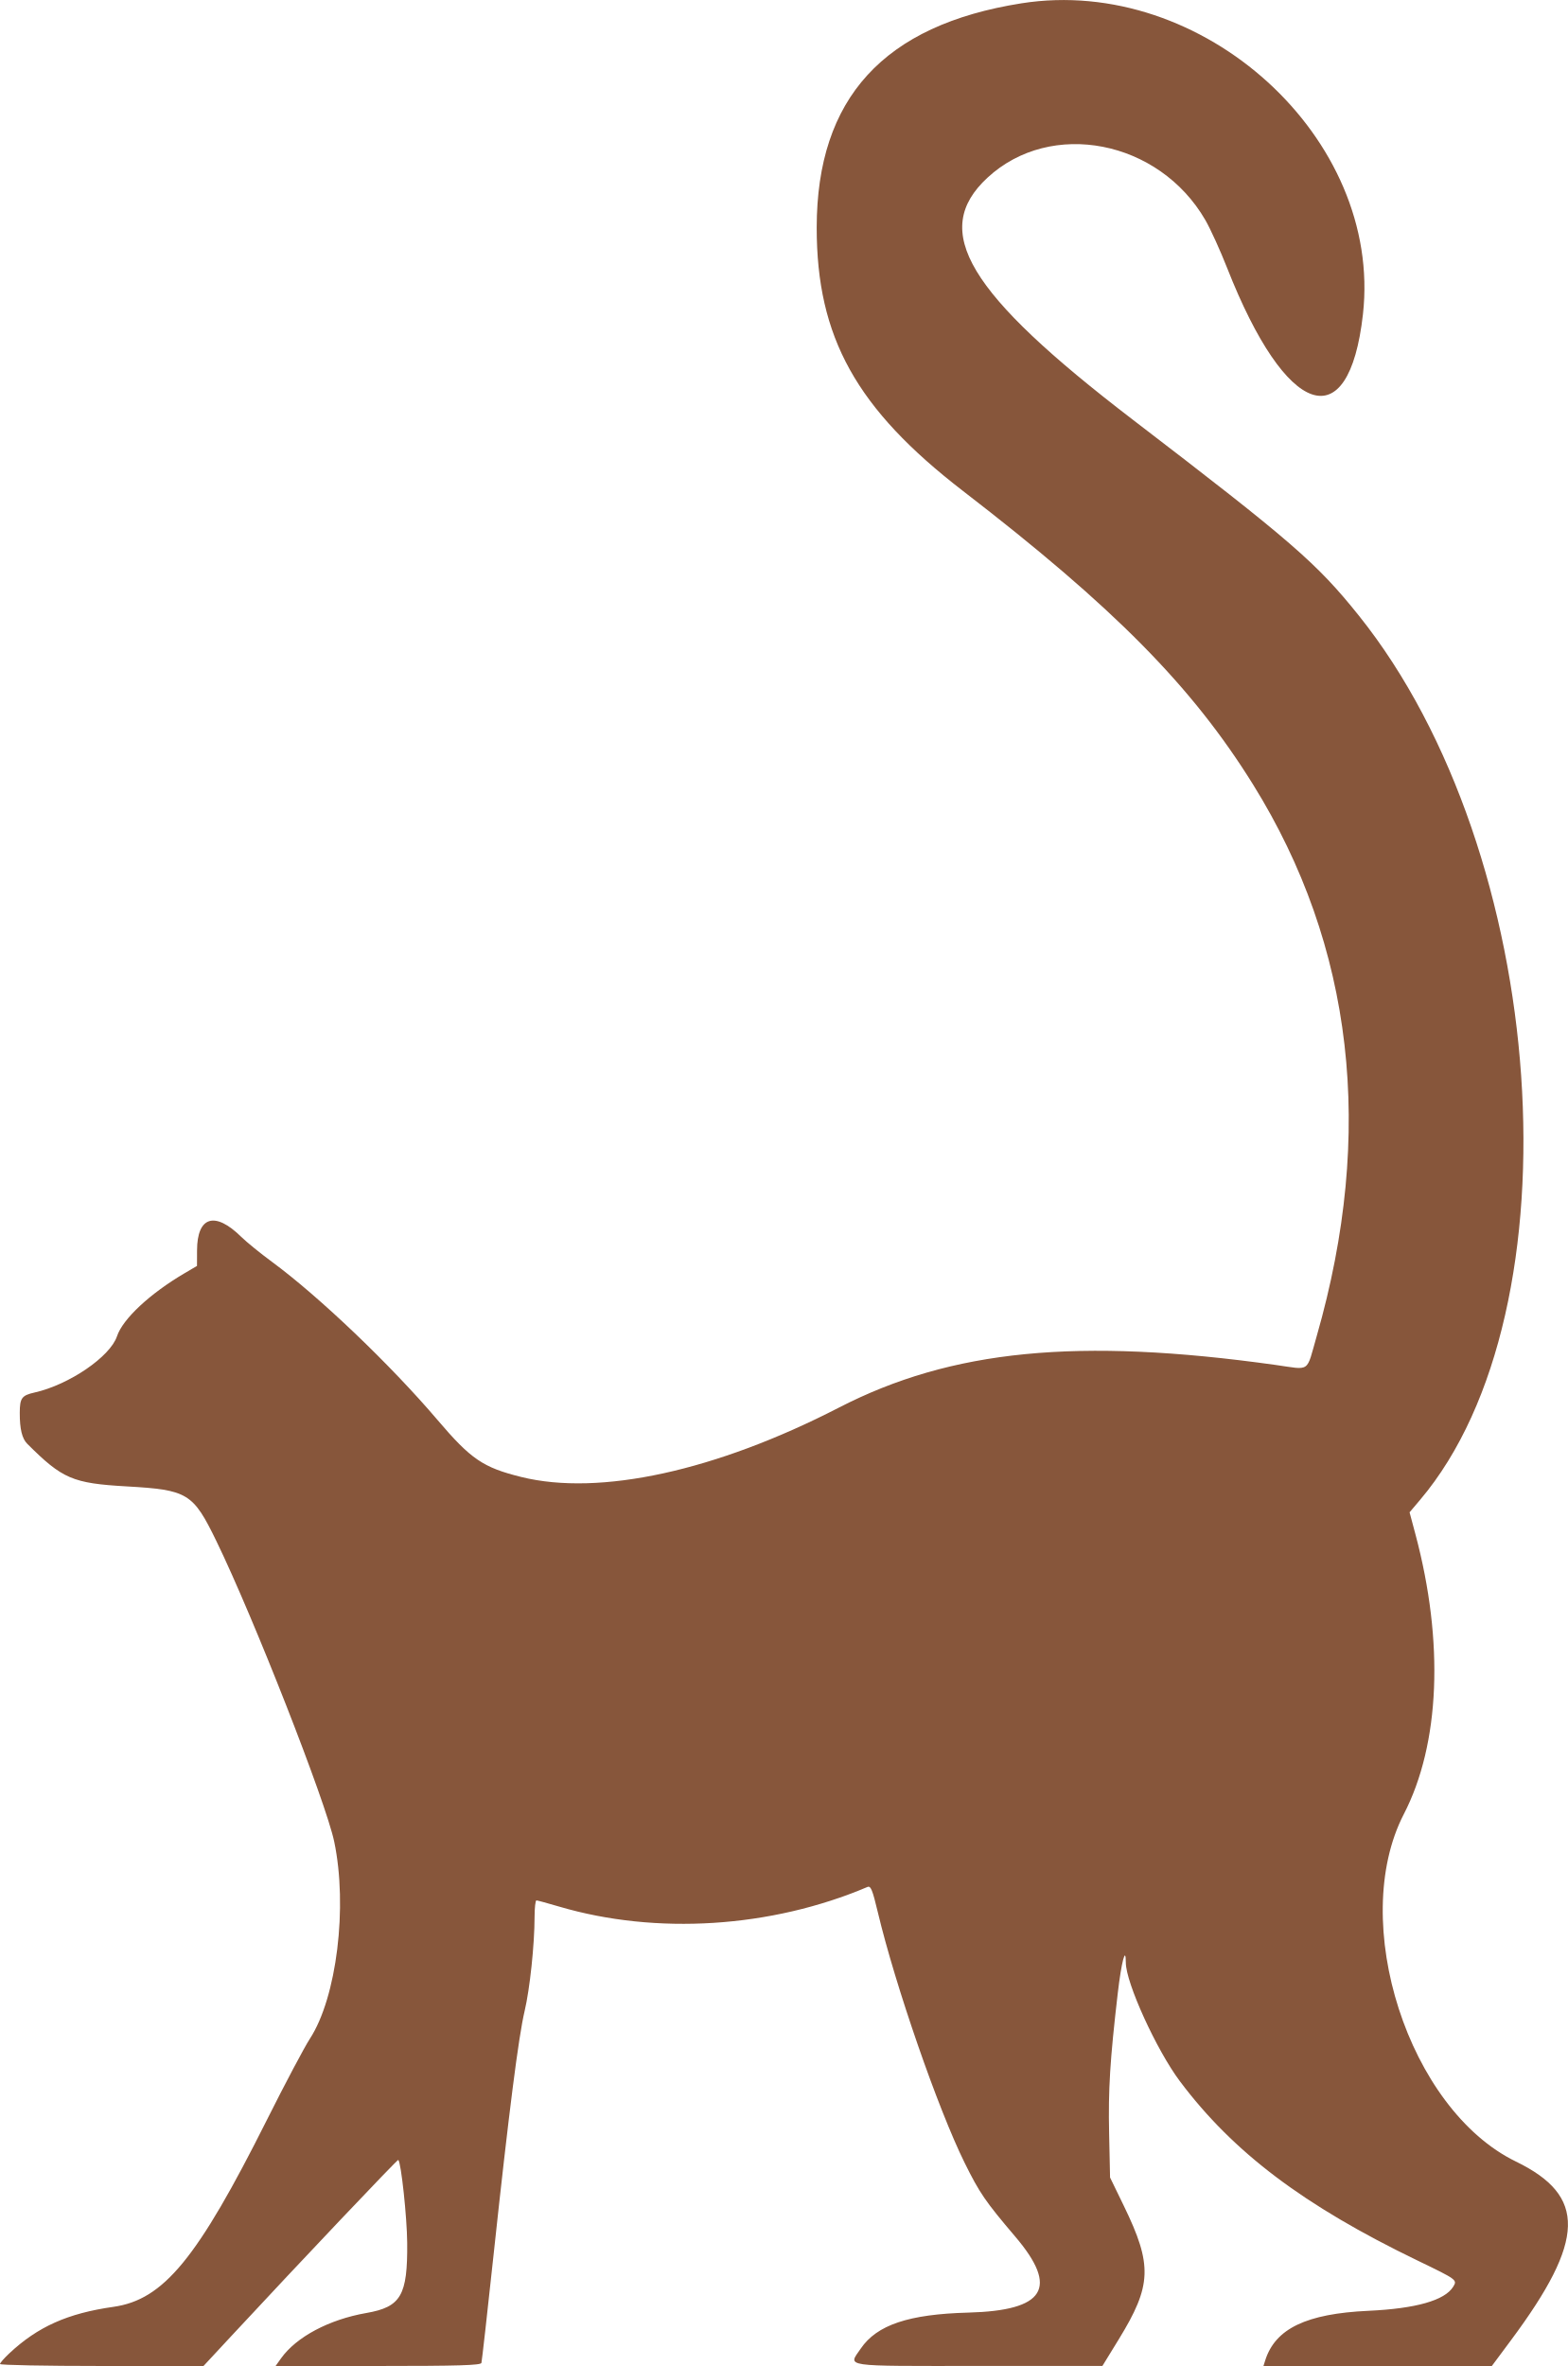
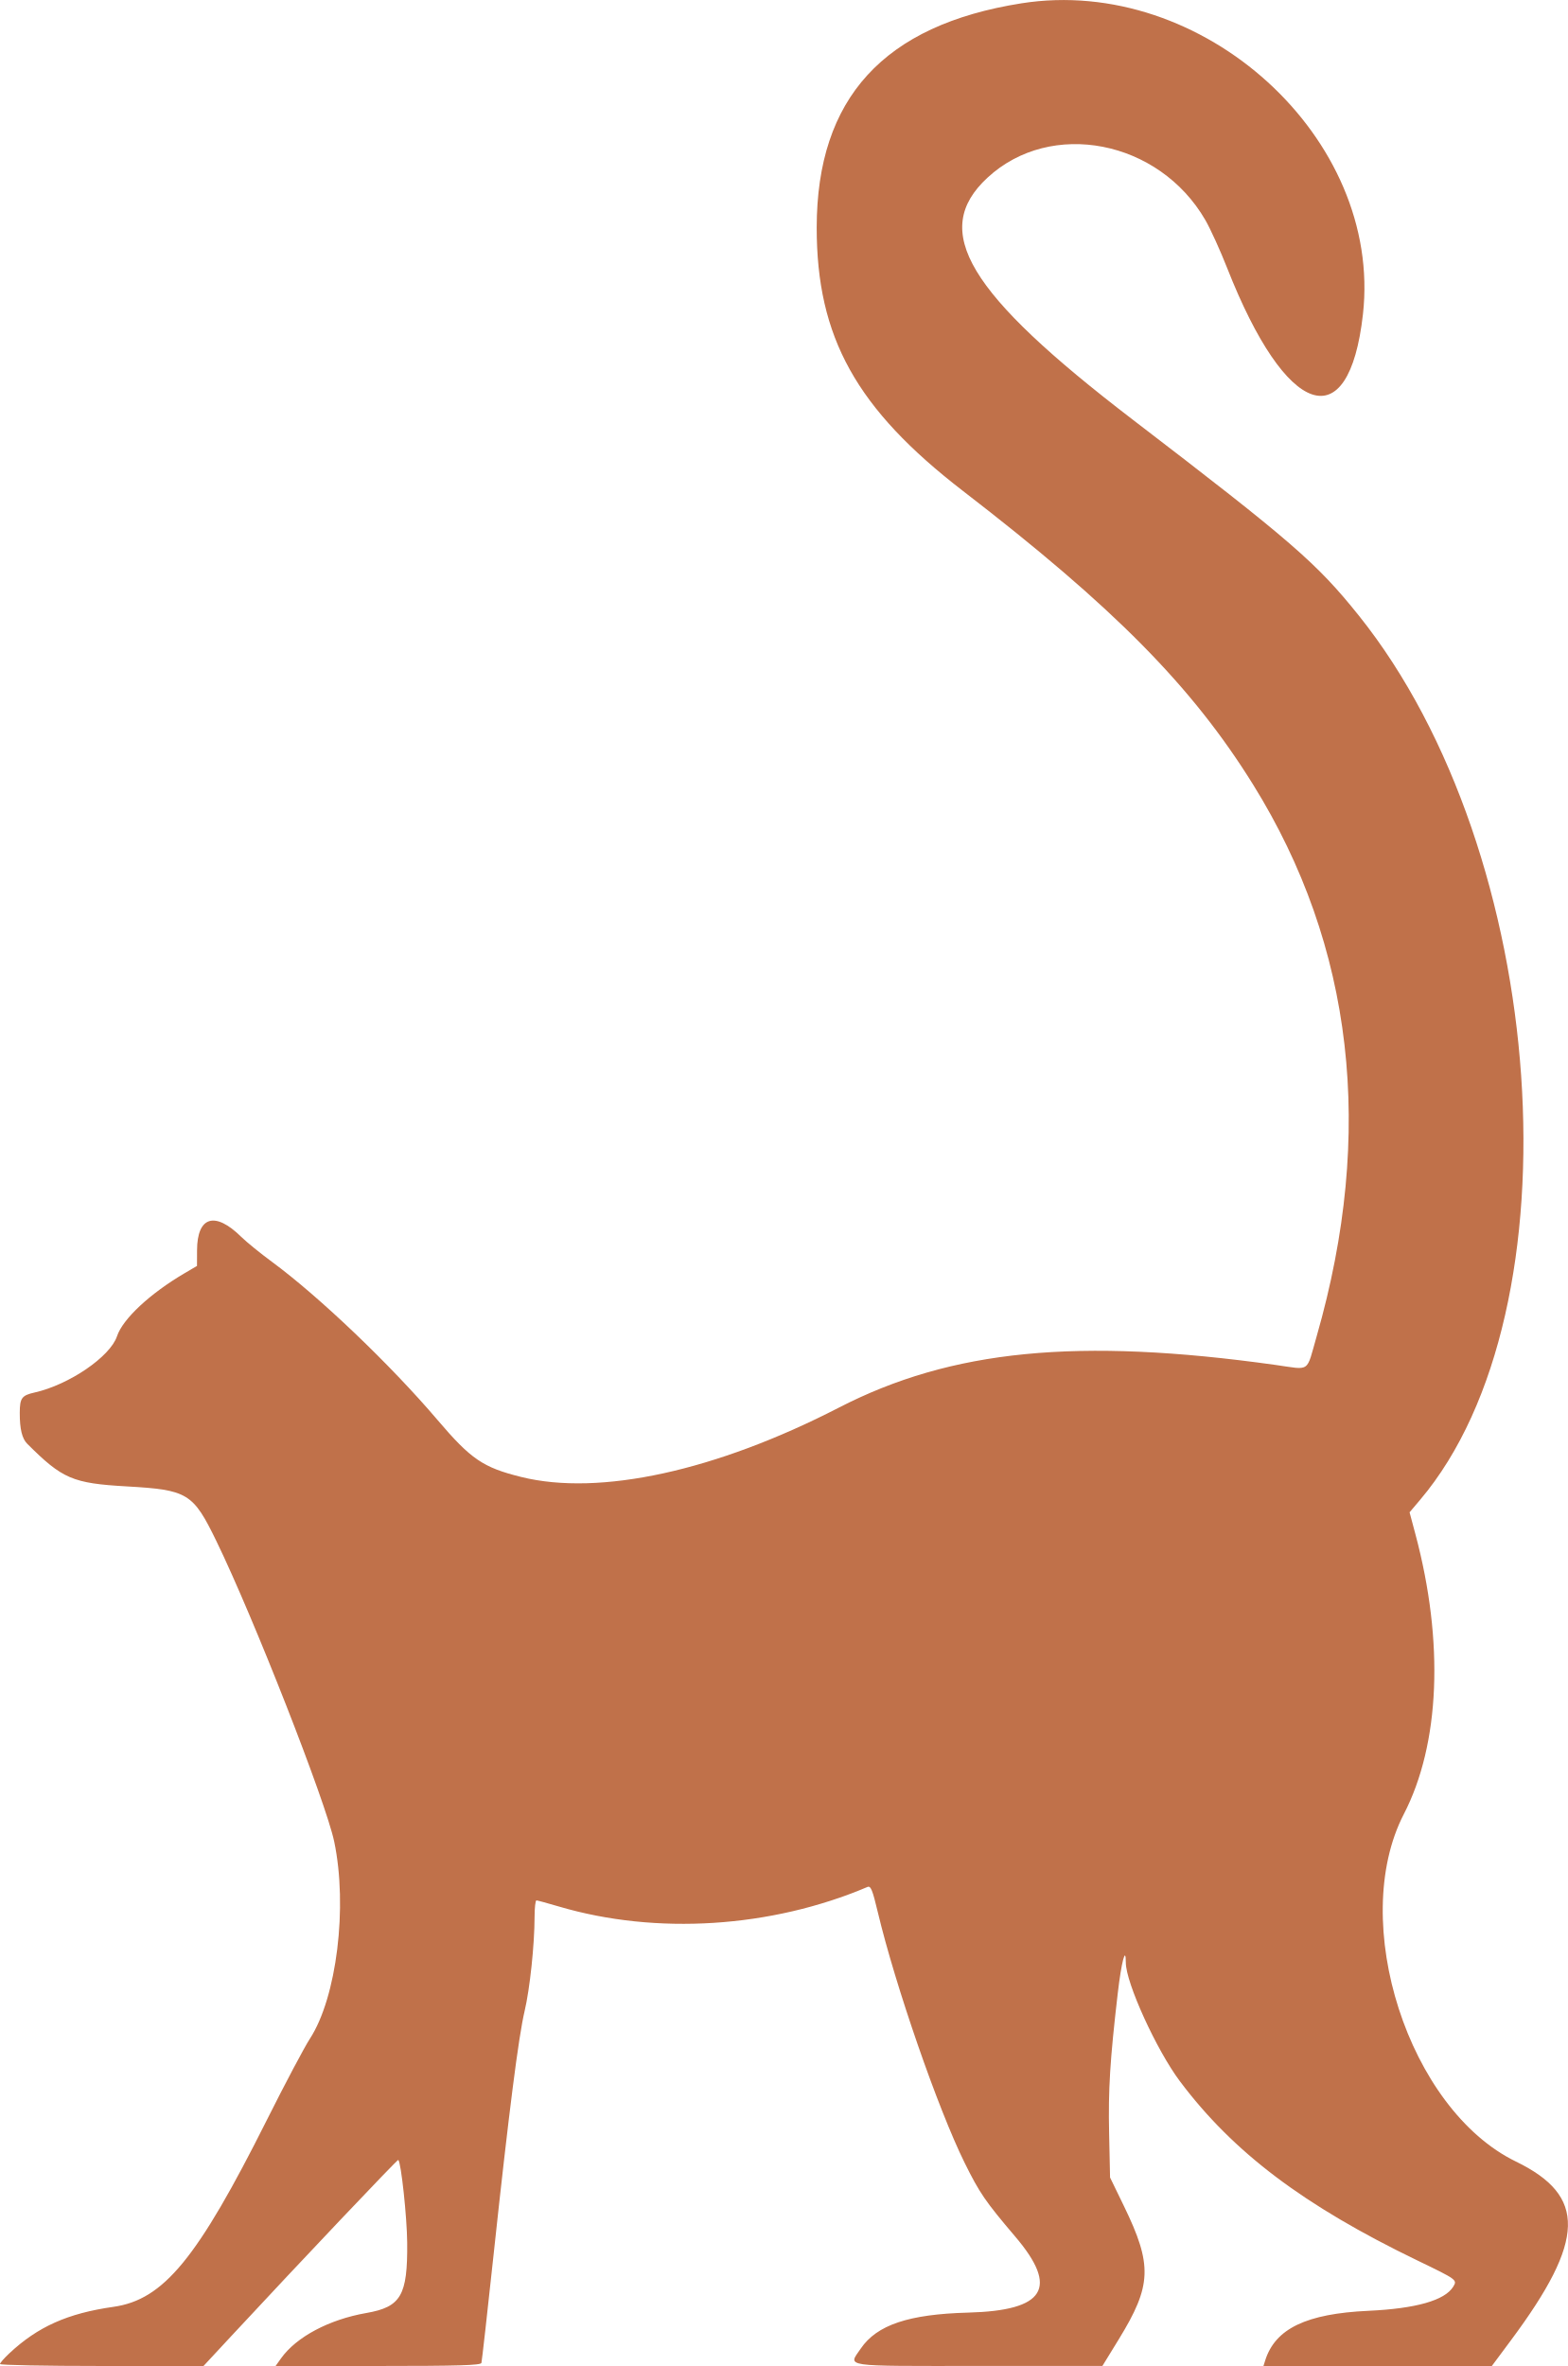
<svg xmlns="http://www.w3.org/2000/svg" viewBox="98.72 68.91 203.34 306.81">
-   <path d="M231.193 69.339c-17.871 2.819-26.541 12.307-26.555 29.064-.013 14.248 5.138 23.517 19.004 34.199 19.549 15.059 29.66 25.291 37.585 38.036 13.037 20.965 15.828 45.133 8.26 71.521-1.393 4.855-.733 4.393-5.359 3.746-25.643-3.588-42-1.988-56.62 5.541-15.944 8.21-31.031 11.505-41.177 8.993-4.963-1.229-6.532-2.297-10.878-7.405-6.089-7.156-15.33-15.981-21.47-20.502-1.51-1.111-3.297-2.564-3.972-3.229-3.418-3.366-5.722-2.662-5.736 1.751l-.007 2.013-1.629.959c-4.489 2.641-8.001 5.919-8.747 8.164-.879 2.647-6.214 6.288-10.684 7.292-1.668.375-1.919.718-1.925 2.635-.007 2.089.294 3.339.967 4.011 4.564 4.562 5.893 5.131 12.9 5.53 7.928.451 8.605.864 11.638 7.103 4.833 9.943 14.195 33.818 15.273 38.95 1.775 8.455.328 20.219-3.146 25.562-.726 1.117-3.229 5.84-5.562 10.497-9.031 18.025-13.405 23.355-19.922 24.279-5.937.842-9.815 2.575-13.511 6.038-.659.617-1.198 1.237-1.198 1.377 0 .14 5.938.255 13.195.255h13.195l3.636-3.914c8.983-9.67 21.534-22.908 21.628-22.813.368.368 1.125 7.424 1.153 10.752.058 6.838-.805 8.32-5.301 9.104-4.835.843-9.083 3.102-11.064 5.884l-.703.987h13.291c10.359 0 13.316-.088 13.404-.4.063-.219.786-6.653 1.606-14.297 1.947-18.137 3.204-27.993 3.994-31.326.679-2.859 1.288-8.614 1.292-12.204.002-1.186.111-2.154.243-2.15.132.004 1.461.367 2.955.807 12.589 3.707 27.473 2.759 39.972-2.546.43-.183.65.352 1.344 3.263 2.268 9.524 7.812 25.528 11.256 32.495 1.945 3.934 2.686 5.014 6.573 9.585 5.672 6.668 3.863 9.584-6.11 9.85-7.691.204-11.844 1.596-13.932 4.668-1.638 2.41-2.691 2.255 15.29 2.25l16.054-.004 2.107-3.43c4.306-7.011 4.407-9.634.669-17.328l-1.785-3.674-.122-5.692c-.123-5.726.109-9.499 1.119-18.19.472-4.069 1.047-6.256 1.047-3.985 0 2.611 3.98 11.341 7.012 15.382 6.926 9.23 16.05 16.115 30.8 23.242 5.166 2.496 5.194 2.517 4.644 3.408-1.095 1.772-4.836 2.835-10.986 3.119-8.061.372-12.095 2.311-13.395 6.438l-.226.719h29.619l2.487-3.345c9.658-12.984 9.814-18.706.63-23.17-13.913-6.761-21.751-31.066-14.53-45.051 4.692-9.084 5.239-22.303 1.503-36.293l-.759-2.843 1.353-1.598c20.866-24.644 16.763-83.867-7.945-114.697-5.443-6.792-8.669-9.587-29.298-25.384-21.477-16.448-26.305-24.49-18.845-31.391 8.23-7.613 22.239-4.887 28.247 5.497.661 1.142 1.937 3.946 2.835 6.23 7.644 19.443 15.784 22.214 17.606 5.993 2.564-22.821-20.74-44.042-44.287-40.328" fill="#87563B" fill-rule="evenodd" />
+   <path d="M231.193 69.339c-17.871 2.819-26.541 12.307-26.555 29.064-.013 14.248 5.138 23.517 19.004 34.199 19.549 15.059 29.66 25.291 37.585 38.036 13.037 20.965 15.828 45.133 8.26 71.521-1.393 4.855-.733 4.393-5.359 3.746-25.643-3.588-42-1.988-56.62 5.541-15.944 8.21-31.031 11.505-41.177 8.993-4.963-1.229-6.532-2.297-10.878-7.405-6.089-7.156-15.33-15.981-21.47-20.502-1.51-1.111-3.297-2.564-3.972-3.229-3.418-3.366-5.722-2.662-5.736 1.751l-.007 2.013-1.629.959c-4.489 2.641-8.001 5.919-8.747 8.164-.879 2.647-6.214 6.288-10.684 7.292-1.668.375-1.919.718-1.925 2.635-.007 2.089.294 3.339.967 4.011 4.564 4.562 5.893 5.131 12.9 5.53 7.928.451 8.605.864 11.638 7.103 4.833 9.943 14.195 33.818 15.273 38.95 1.775 8.455.328 20.219-3.146 25.562-.726 1.117-3.229 5.84-5.562 10.497-9.031 18.025-13.405 23.355-19.922 24.279-5.937.842-9.815 2.575-13.511 6.038-.659.617-1.198 1.237-1.198 1.377 0 .14 5.938.255 13.195.255h13.195l3.636-3.914c8.983-9.67 21.534-22.908 21.628-22.813.368.368 1.125 7.424 1.153 10.752.058 6.838-.805 8.32-5.301 9.104-4.835.843-9.083 3.102-11.064 5.884l-.703.987h13.291c10.359 0 13.316-.088 13.404-.4.063-.219.786-6.653 1.606-14.297 1.947-18.137 3.204-27.993 3.994-31.326.679-2.859 1.288-8.614 1.292-12.204.002-1.186.111-2.154.243-2.15.132.004 1.461.367 2.955.807 12.589 3.707 27.473 2.759 39.972-2.546.43-.183.65.352 1.344 3.263 2.268 9.524 7.812 25.528 11.256 32.495 1.945 3.934 2.686 5.014 6.573 9.585 5.672 6.668 3.863 9.584-6.11 9.85-7.691.204-11.844 1.596-13.932 4.668-1.638 2.41-2.691 2.255 15.29 2.25l16.054-.004 2.107-3.43c4.306-7.011 4.407-9.634.669-17.328l-1.785-3.674-.122-5.692c-.123-5.726.109-9.499 1.119-18.19.472-4.069 1.047-6.256 1.047-3.985 0 2.611 3.98 11.341 7.012 15.382 6.926 9.23 16.05 16.115 30.8 23.242 5.166 2.496 5.194 2.517 4.644 3.408-1.095 1.772-4.836 2.835-10.986 3.119-8.061.372-12.095 2.311-13.395 6.438l-.226.719h29.619l2.487-3.345c9.658-12.984 9.814-18.706.63-23.17-13.913-6.761-21.751-31.066-14.53-45.051 4.692-9.084 5.239-22.303 1.503-36.293l-.759-2.843 1.353-1.598c20.866-24.644 16.763-83.867-7.945-114.697-5.443-6.792-8.669-9.587-29.298-25.384-21.477-16.448-26.305-24.49-18.845-31.391 8.23-7.613 22.239-4.887 28.247 5.497.661 1.142 1.937 3.946 2.835 6.23 7.644 19.443 15.784 22.214 17.606 5.993 2.564-22.821-20.74-44.042-44.287-40.328" fill="#C0714A" fill-rule="evenodd" />
</svg>
